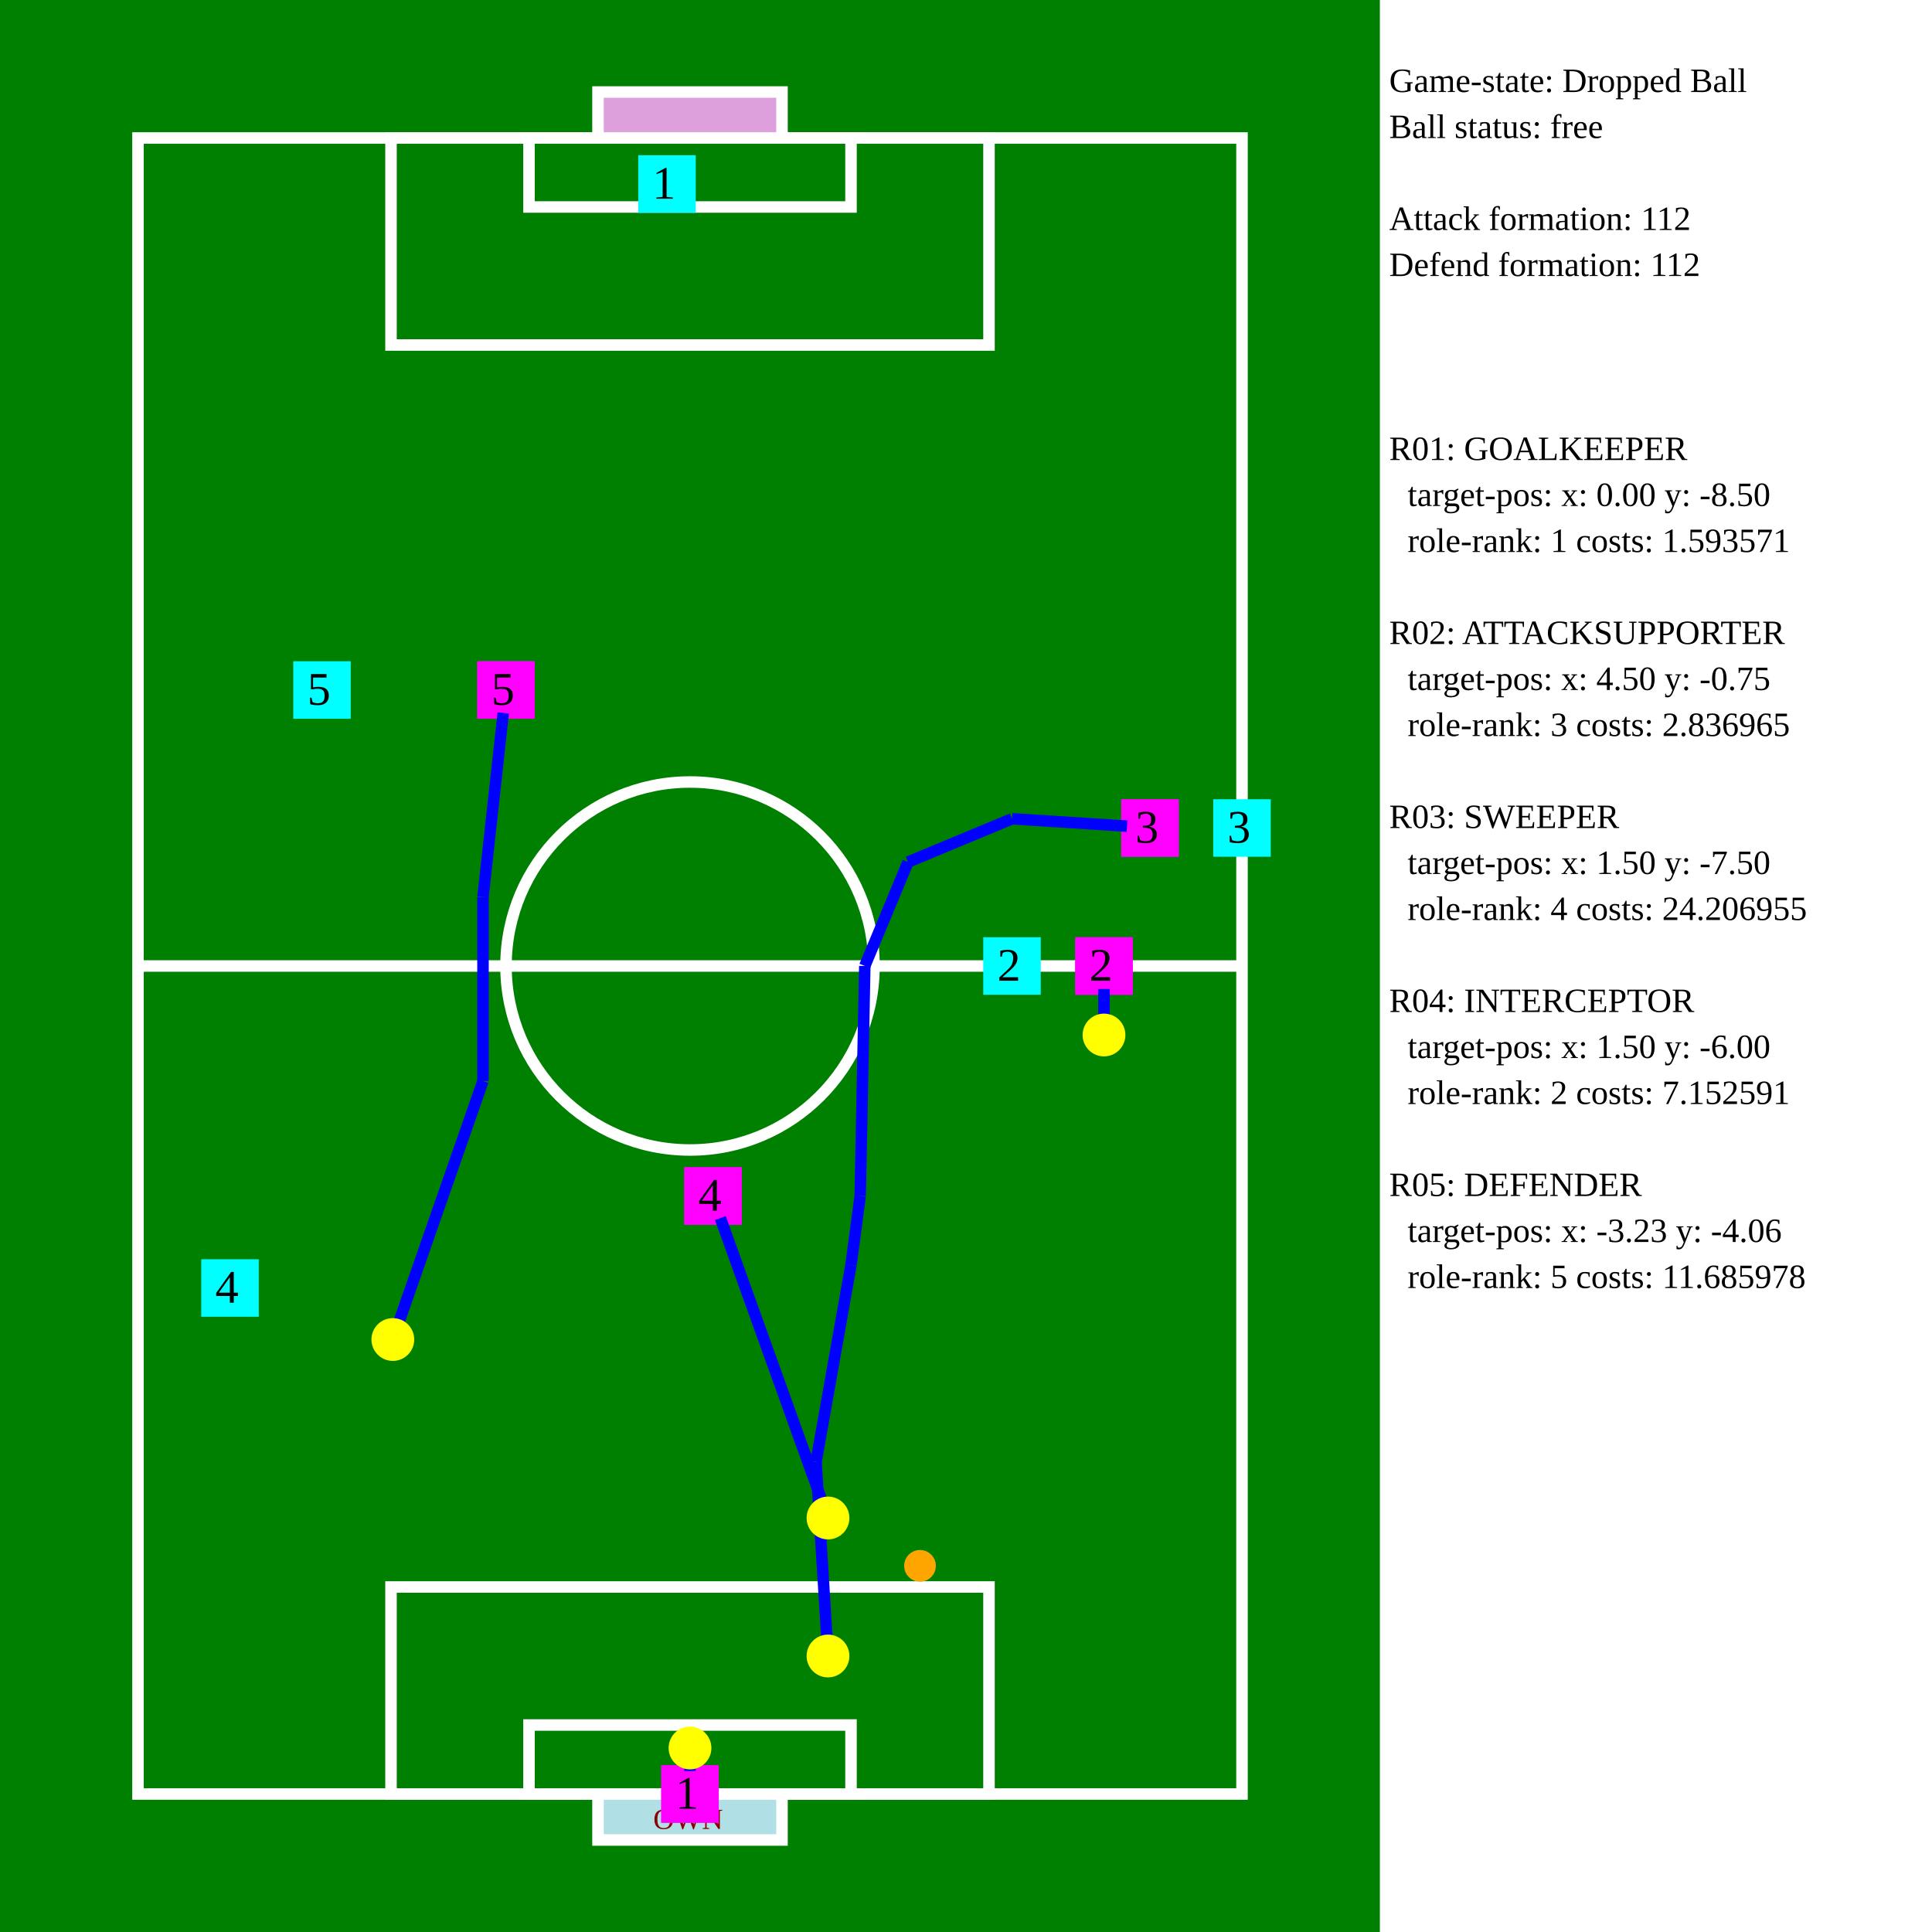
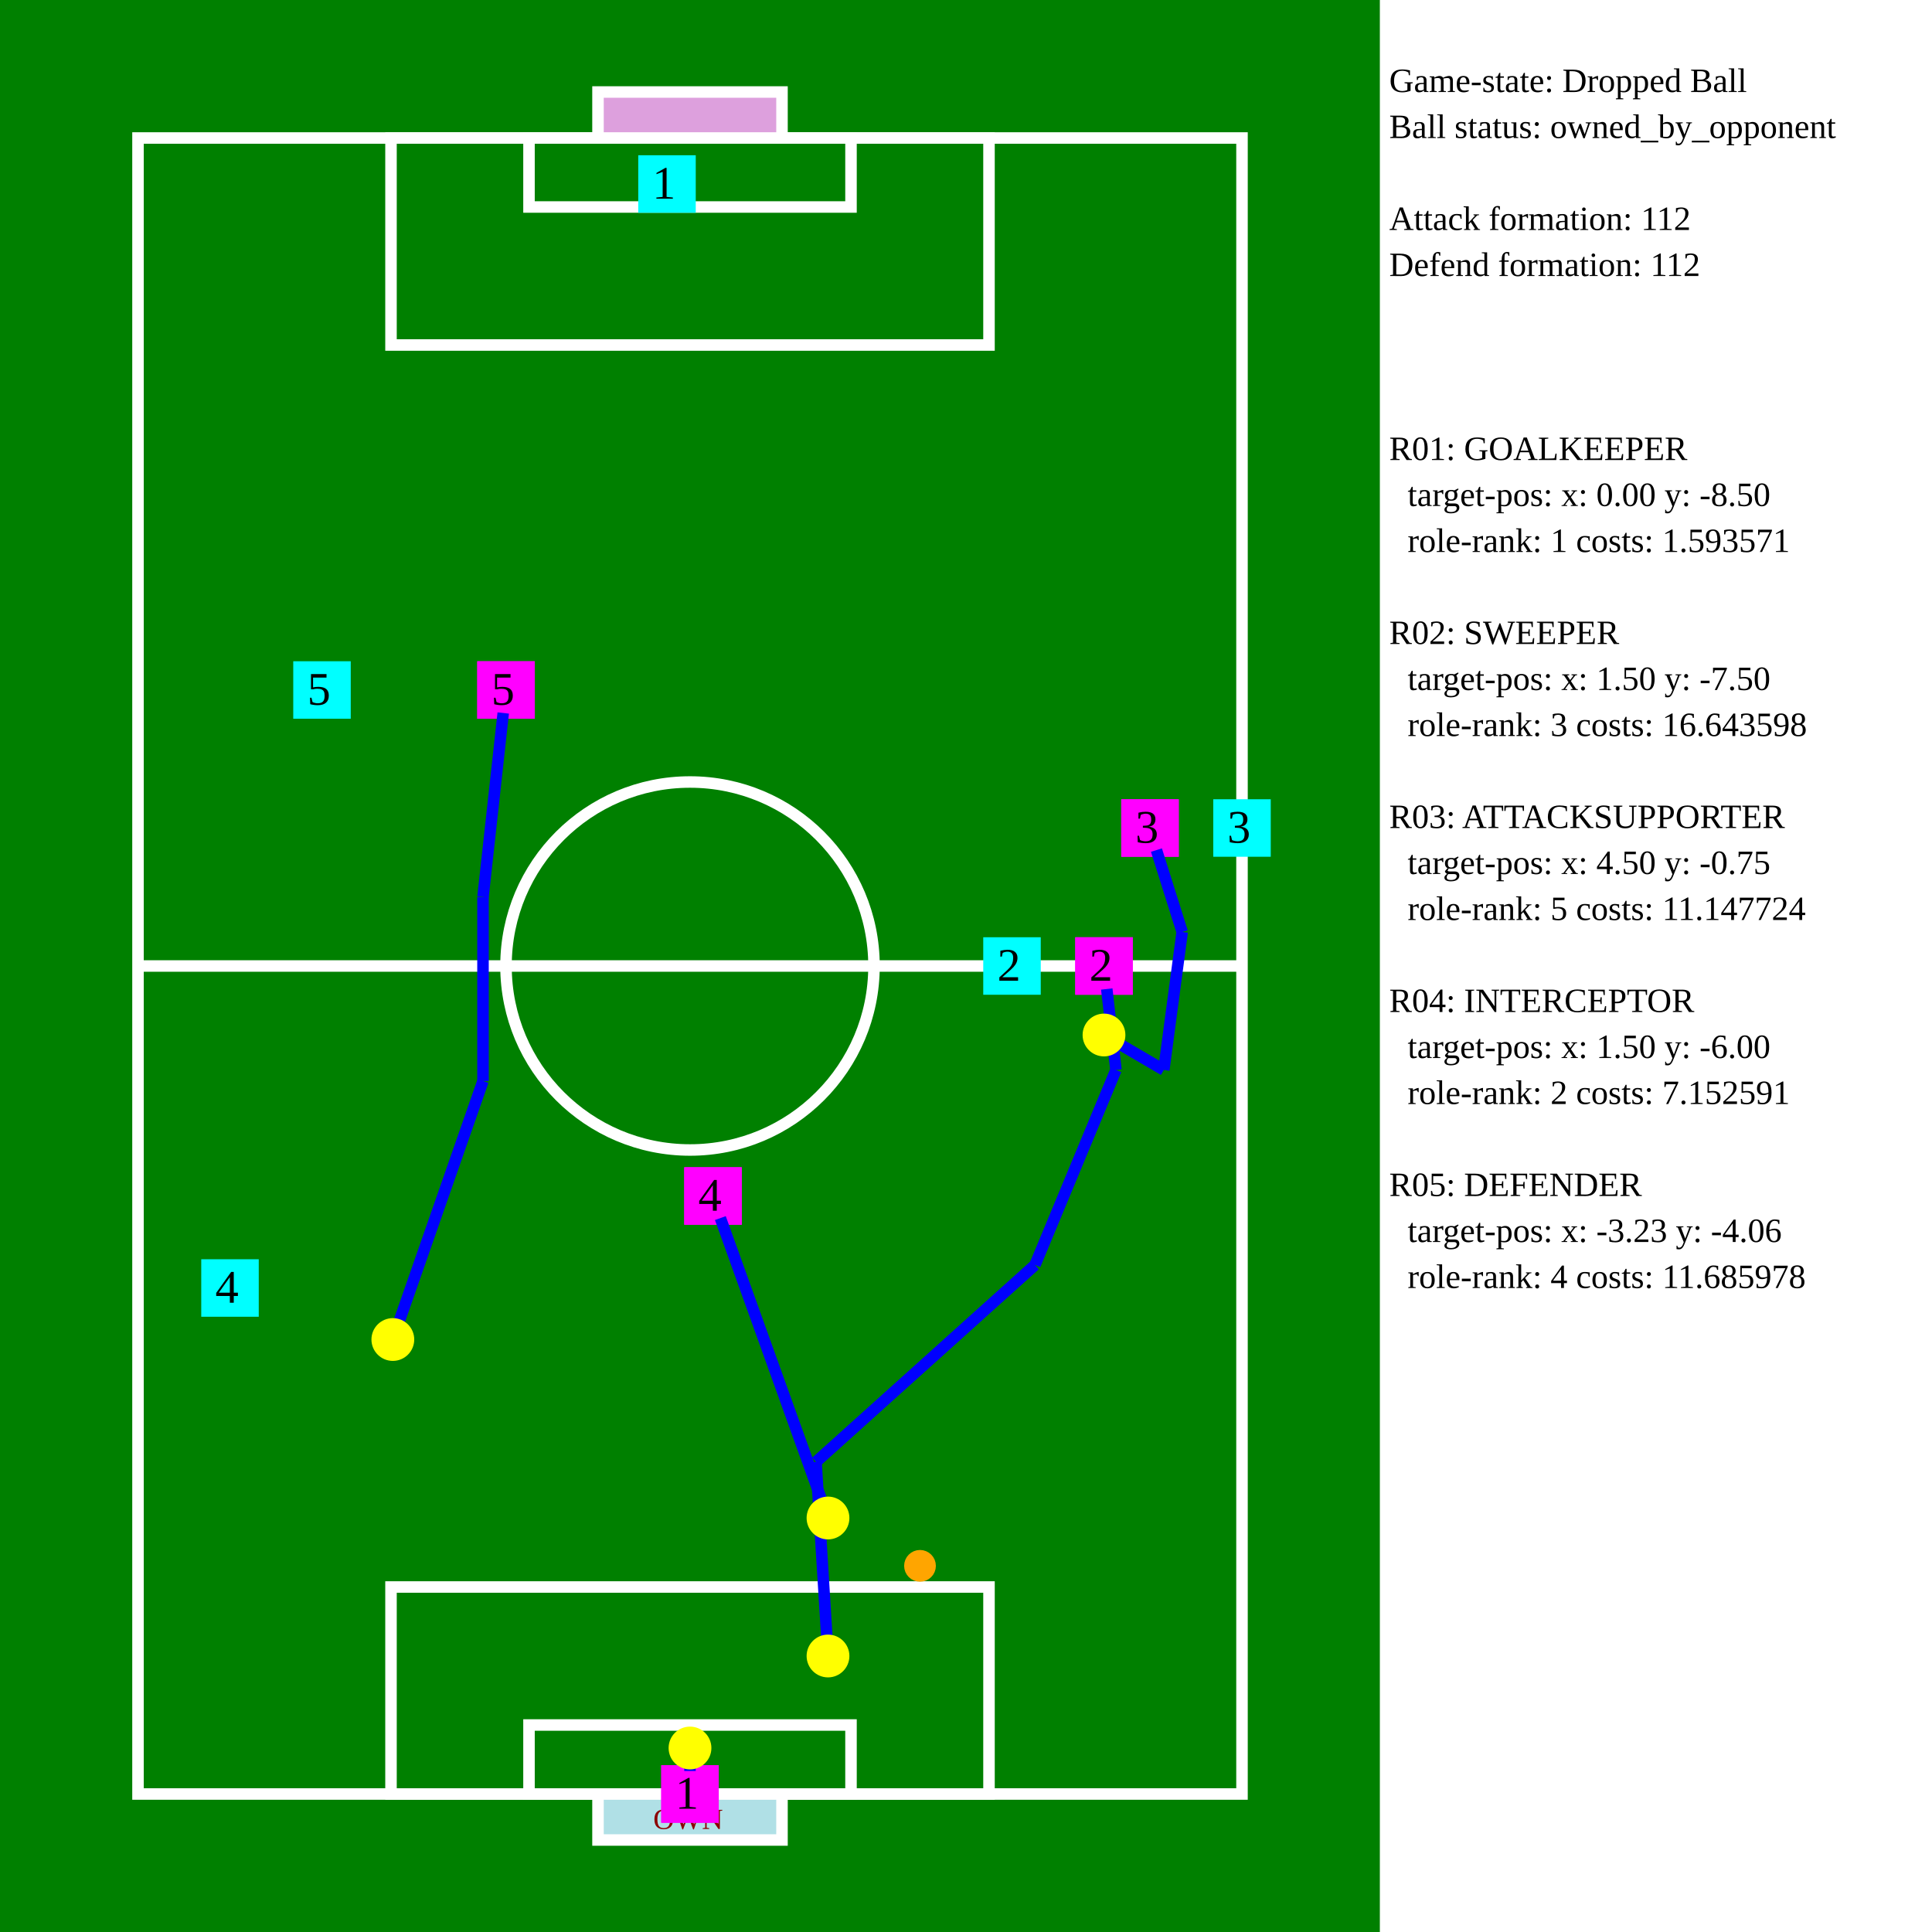
<svg xmlns="http://www.w3.org/2000/svg" width="21.00cm" height="21.00cm" version="1.1">
  <rect x="0cm" y="0cm" width="15.00cm" height="21.00cm" fill="green" stroke-width="0.02cm" />
  <rect x="15.00cm" y="0cm" width="6.00cm" height="21.00cm" fill="white" stroke-width="0.02cm" />
  <text x="15.10cm" y="1.00cm" font-size="14" font-weight-absolute="bold" fill="black">Game-state: Dropped Ball</text>
-   <text x="15.10cm" y="1.50cm" font-size="14" font-weight-absolute="bold" fill="black">Ball status: free</text>
+   <text x="15.10cm" y="1.50cm" font-size="14" font-weight-absolute="bold" fill="black">Ball status: owned_by_opponent</text>
  <text x="15.10cm" y="2.50cm" font-size="14" font-weight-absolute="bold" fill="black">Attack formation: 112</text>
  <text x="15.10cm" y="3.00cm" font-size="14" font-weight-absolute="bold" fill="black">Defend formation: 112</text>
  <text x="15.10cm" y="5.00cm" font-size="14" font-weight-absolute="bold" fill="black">R01: GOALKEEPER</text>
  <text x="15.30cm" y="5.50cm" font-size="14" font-weight-absolute="bold" fill="black">target-pos: x: 0.00 y: -8.50</text>
  <text x="15.30cm" y="6.00cm" font-size="14" font-weight-absolute="bold" fill="black">role-rank: 1 costs: 1.593571</text>
-   <text x="15.10cm" y="7.00cm" font-size="14" font-weight-absolute="bold" fill="black">R02: ATTACKSUPPORTER</text>
-   <text x="15.30cm" y="7.50cm" font-size="14" font-weight-absolute="bold" fill="black">target-pos: x: 4.50 y: -0.75</text>
-   <text x="15.30cm" y="8.00cm" font-size="14" font-weight-absolute="bold" fill="black">role-rank: 3 costs: 2.836965</text>
-   <text x="15.10cm" y="9.00cm" font-size="14" font-weight-absolute="bold" fill="black">R03: SWEEPER</text>
-   <text x="15.30cm" y="9.50cm" font-size="14" font-weight-absolute="bold" fill="black">target-pos: x: 1.50 y: -7.50</text>
-   <text x="15.30cm" y="10.00cm" font-size="14" font-weight-absolute="bold" fill="black">role-rank: 4 costs: 24.206955</text>
+   <text x="15.10cm" y="7.00cm" font-size="14" font-weight-absolute="bold" fill="black">R02: SWEEPER</text>
+   <text x="15.30cm" y="7.50cm" font-size="14" font-weight-absolute="bold" fill="black">target-pos: x: 1.50 y: -7.50</text>
+   <text x="15.30cm" y="8.00cm" font-size="14" font-weight-absolute="bold" fill="black">role-rank: 3 costs: 16.643598</text>
+   <text x="15.10cm" y="9.00cm" font-size="14" font-weight-absolute="bold" fill="black">R03: ATTACKSUPPORTER</text>
+   <text x="15.30cm" y="9.50cm" font-size="14" font-weight-absolute="bold" fill="black">target-pos: x: 4.50 y: -0.75</text>
+   <text x="15.30cm" y="10.00cm" font-size="14" font-weight-absolute="bold" fill="black">role-rank: 5 costs: 11.147724</text>
  <text x="15.10cm" y="11.00cm" font-size="14" font-weight-absolute="bold" fill="black">R04: INTERCEPTOR</text>
  <text x="15.30cm" y="11.50cm" font-size="14" font-weight-absolute="bold" fill="black">target-pos: x: 1.50 y: -6.00</text>
  <text x="15.30cm" y="12.00cm" font-size="14" font-weight-absolute="bold" fill="black">role-rank: 2 costs: 7.152591</text>
  <text x="15.10cm" y="13.00cm" font-size="14" font-weight-absolute="bold" fill="black">R05: DEFENDER</text>
  <text x="15.30cm" y="13.50cm" font-size="14" font-weight-absolute="bold" fill="black">target-pos: x: -3.23 y: -4.06</text>
-   <text x="15.30cm" y="14.00cm" font-size="14" font-weight-absolute="bold" fill="black">role-rank: 5 costs: 11.685978</text>
+   <text x="15.30cm" y="14.00cm" font-size="14" font-weight-absolute="bold" fill="black">role-rank: 4 costs: 11.685978</text>
  <rect x="1.50cm" y="1.50cm" width="12.00cm" height="18.00cm" fill="none" stroke="white" stroke-width="0.125cm" />
  <line x1="1.50cm" y1="10.50cm" x2="13.50cm" y2="10.50cm" stroke-width="0.125cm" stroke="white" />
  <circle cx="7.50cm" cy="10.50cm" r="2.00cm" fill="none" stroke="white" stroke-width="0.125cm" />
  <rect x="4.25cm" y="1.50cm" width="6.50cm" height="2.25cm" fill="green" stroke="white" stroke-width="0.125cm" />
  <rect x="4.25cm" y="17.25cm" width="6.50cm" height="2.25cm" fill="green" stroke="white" stroke-width="0.125cm" />
  <rect x="5.75cm" y="1.50cm" width="3.50cm" height="0.75cm" fill="green" stroke="white" stroke-width="0.125cm" />
  <rect x="5.75cm" y="18.75cm" width="3.50cm" height="0.75cm" fill="green" stroke="white" stroke-width="0.125cm" />
  <rect x="6.50cm" y="1.00cm" width="2.00cm" height="0.50cm" fill="plum" stroke="white" stroke-width="0.125cm" />
  <rect x="6.50cm" y="19.50cm" width="2.00cm" height="0.50cm" fill="powderblue" stroke="white" stroke-width="0.125cm" />
  <text x="7.10cm" y="19.88cm" fill="darkred">OWN</text>
  <rect x="7.00cm" y="1.75cm" width="0.50cm" height="0.50cm" fill="cyan" stroke="cyan" stroke-width="0.125cm" />
  <text x="7.09cm" y="2.16cm" font-size="large" font-weight-absolute="bold" fill="black">1</text>
  <rect x="10.75cm" y="10.25cm" width="0.50cm" height="0.50cm" fill="cyan" stroke="cyan" stroke-width="0.125cm" />
  <text x="10.84cm" y="10.66cm" font-size="large" font-weight-absolute="bold" fill="black">2</text>
  <rect x="13.25cm" y="8.75cm" width="0.50cm" height="0.50cm" fill="cyan" stroke="cyan" stroke-width="0.125cm" />
  <text x="13.34cm" y="9.16cm" font-size="large" font-weight-absolute="bold" fill="black">3</text>
  <rect x="2.25cm" y="13.75cm" width="0.50cm" height="0.50cm" fill="cyan" stroke="cyan" stroke-width="0.125cm" />
  <text x="2.34cm" y="14.16cm" font-size="large" font-weight-absolute="bold" fill="black">4</text>
  <rect x="3.25cm" y="7.25cm" width="0.50cm" height="0.50cm" fill="cyan" stroke="cyan" stroke-width="0.125cm" />
  <text x="3.34cm" y="7.66cm" font-size="large" font-weight-absolute="bold" fill="black">5</text>
  <rect x="7.25cm" y="19.25cm" width="0.50cm" height="0.50cm" fill="magenta" stroke="magenta" stroke-width="0.125cm" />
  <rect x="11.75cm" y="10.25cm" width="0.50cm" height="0.50cm" fill="magenta" stroke="magenta" stroke-width="0.125cm" />
  <rect x="12.25cm" y="8.75cm" width="0.50cm" height="0.50cm" fill="magenta" stroke="magenta" stroke-width="0.125cm" />
  <rect x="7.50cm" y="12.75cm" width="0.50cm" height="0.50cm" fill="magenta" stroke="magenta" stroke-width="0.125cm" />
  <rect x="5.25cm" y="7.25cm" width="0.50cm" height="0.50cm" fill="magenta" stroke="magenta" stroke-width="0.125cm" />
  <rect x="7.25cm" y="19.25cm" width="0.50cm" height="0.50cm" fill="magenta" stroke="magenta" stroke-width="0.125cm" />
  <line x1="7.50cm" y1="19.25cm" x2="7.50cm" y2="19.00cm" stroke-width="0.125cm" stroke="blue" />
  <circle cx="7.50cm" cy="19.00cm" r="0.17cm" fill="yellow" stroke="yellow" stroke-width="0.125cm" />
  <rect x="11.75cm" y="10.25cm" width="0.50cm" height="0.50cm" fill="magenta" stroke="magenta" stroke-width="0.125cm" />
-   <line x1="12.00cm" y1="10.75cm" x2="12.00cm" y2="11.25cm" stroke-width="0.125cm" stroke="blue" />
-   <circle cx="12.00cm" cy="11.25cm" r="0.17cm" fill="yellow" stroke="yellow" stroke-width="0.125cm" />
-   <rect x="12.25cm" y="8.75cm" width="0.50cm" height="0.50cm" fill="magenta" stroke="magenta" stroke-width="0.125cm" />
-   <line x1="12.25cm" y1="8.98cm" x2="11.00cm" y2="8.90cm" stroke-width="0.125cm" stroke="blue" />
-   <line x1="11.00cm" y1="8.90cm" x2="9.87cm" y2="9.37cm" stroke-width="0.125cm" stroke="blue" />
-   <line x1="9.87cm" y1="9.37cm" x2="9.40cm" y2="10.50cm" stroke-width="0.125cm" stroke="blue" />
-   <line x1="9.40cm" y1="10.50cm" x2="9.35cm" y2="13.00cm" stroke-width="0.125cm" stroke="blue" />
-   <line x1="9.35cm" y1="13.00cm" x2="9.25cm" y2="13.75cm" stroke-width="0.125cm" stroke="blue" />
-   <line x1="9.25cm" y1="13.75cm" x2="8.87cm" y2="15.89cm" stroke-width="0.125cm" stroke="blue" />
+   <line x1="12.03cm" y1="10.75cm" x2="12.13cm" y2="11.63cm" stroke-width="0.125cm" stroke="blue" />
+   <line x1="12.13cm" y1="11.63cm" x2="11.25cm" y2="13.75cm" stroke-width="0.125cm" stroke="blue" />
+   <line x1="11.25cm" y1="13.75cm" x2="8.87cm" y2="15.89cm" stroke-width="0.125cm" stroke="blue" />
  <line x1="8.87cm" y1="15.89cm" x2="9.00cm" y2="18.00cm" stroke-width="0.125cm" stroke="blue" />
  <circle cx="9.00cm" cy="18.00cm" r="0.17cm" fill="yellow" stroke="yellow" stroke-width="0.125cm" />
+   <rect x="12.25cm" y="8.75cm" width="0.50cm" height="0.50cm" fill="magenta" stroke="magenta" stroke-width="0.125cm" />
+   <line x1="12.57cm" y1="9.24cm" x2="12.85cm" y2="10.13cm" stroke-width="0.125cm" stroke="blue" />
+   <line x1="12.85cm" y1="10.13cm" x2="12.65cm" y2="11.63cm" stroke-width="0.125cm" stroke="blue" />
+   <line x1="12.65cm" y1="11.63cm" x2="12.00cm" y2="11.25cm" stroke-width="0.125cm" stroke="blue" />
+   <circle cx="12.00cm" cy="11.25cm" r="0.17cm" fill="yellow" stroke="yellow" stroke-width="0.125cm" />
  <rect x="7.50cm" y="12.75cm" width="0.50cm" height="0.50cm" fill="magenta" stroke="magenta" stroke-width="0.125cm" />
  <line x1="7.83cm" y1="13.24cm" x2="9.00cm" y2="16.50cm" stroke-width="0.125cm" stroke="blue" />
  <circle cx="9.00cm" cy="16.50cm" r="0.17cm" fill="yellow" stroke="yellow" stroke-width="0.125cm" />
  <rect x="5.25cm" y="7.25cm" width="0.50cm" height="0.50cm" fill="magenta" stroke="magenta" stroke-width="0.125cm" />
  <line x1="5.47cm" y1="7.75cm" x2="5.25cm" y2="9.75cm" stroke-width="0.125cm" stroke="blue" />
  <line x1="5.25cm" y1="9.75cm" x2="5.25cm" y2="11.75cm" stroke-width="0.125cm" stroke="blue" />
  <line x1="5.25cm" y1="11.75cm" x2="4.27cm" y2="14.56cm" stroke-width="0.125cm" stroke="blue" />
  <circle cx="4.27cm" cy="14.56cm" r="0.17cm" fill="yellow" stroke="yellow" stroke-width="0.125cm" />
  <text x="7.34cm" y="19.66cm" font-size="large" font-weight-absolute="bold" fill="black">1</text>
  <text x="11.84cm" y="10.66cm" font-size="large" font-weight-absolute="bold" fill="black">2</text>
  <text x="12.34cm" y="9.16cm" font-size="large" font-weight-absolute="bold" fill="black">3</text>
  <text x="7.59cm" y="13.16cm" font-size="large" font-weight-absolute="bold" fill="black">4</text>
  <text x="5.34cm" y="7.66cm" font-size="large" font-weight-absolute="bold" fill="black">5</text>
  <circle cx="10.00cm" cy="17.02cm" r="0.11cm" fill="orange" stroke="orange" stroke-width="0.125cm" />
</svg>
